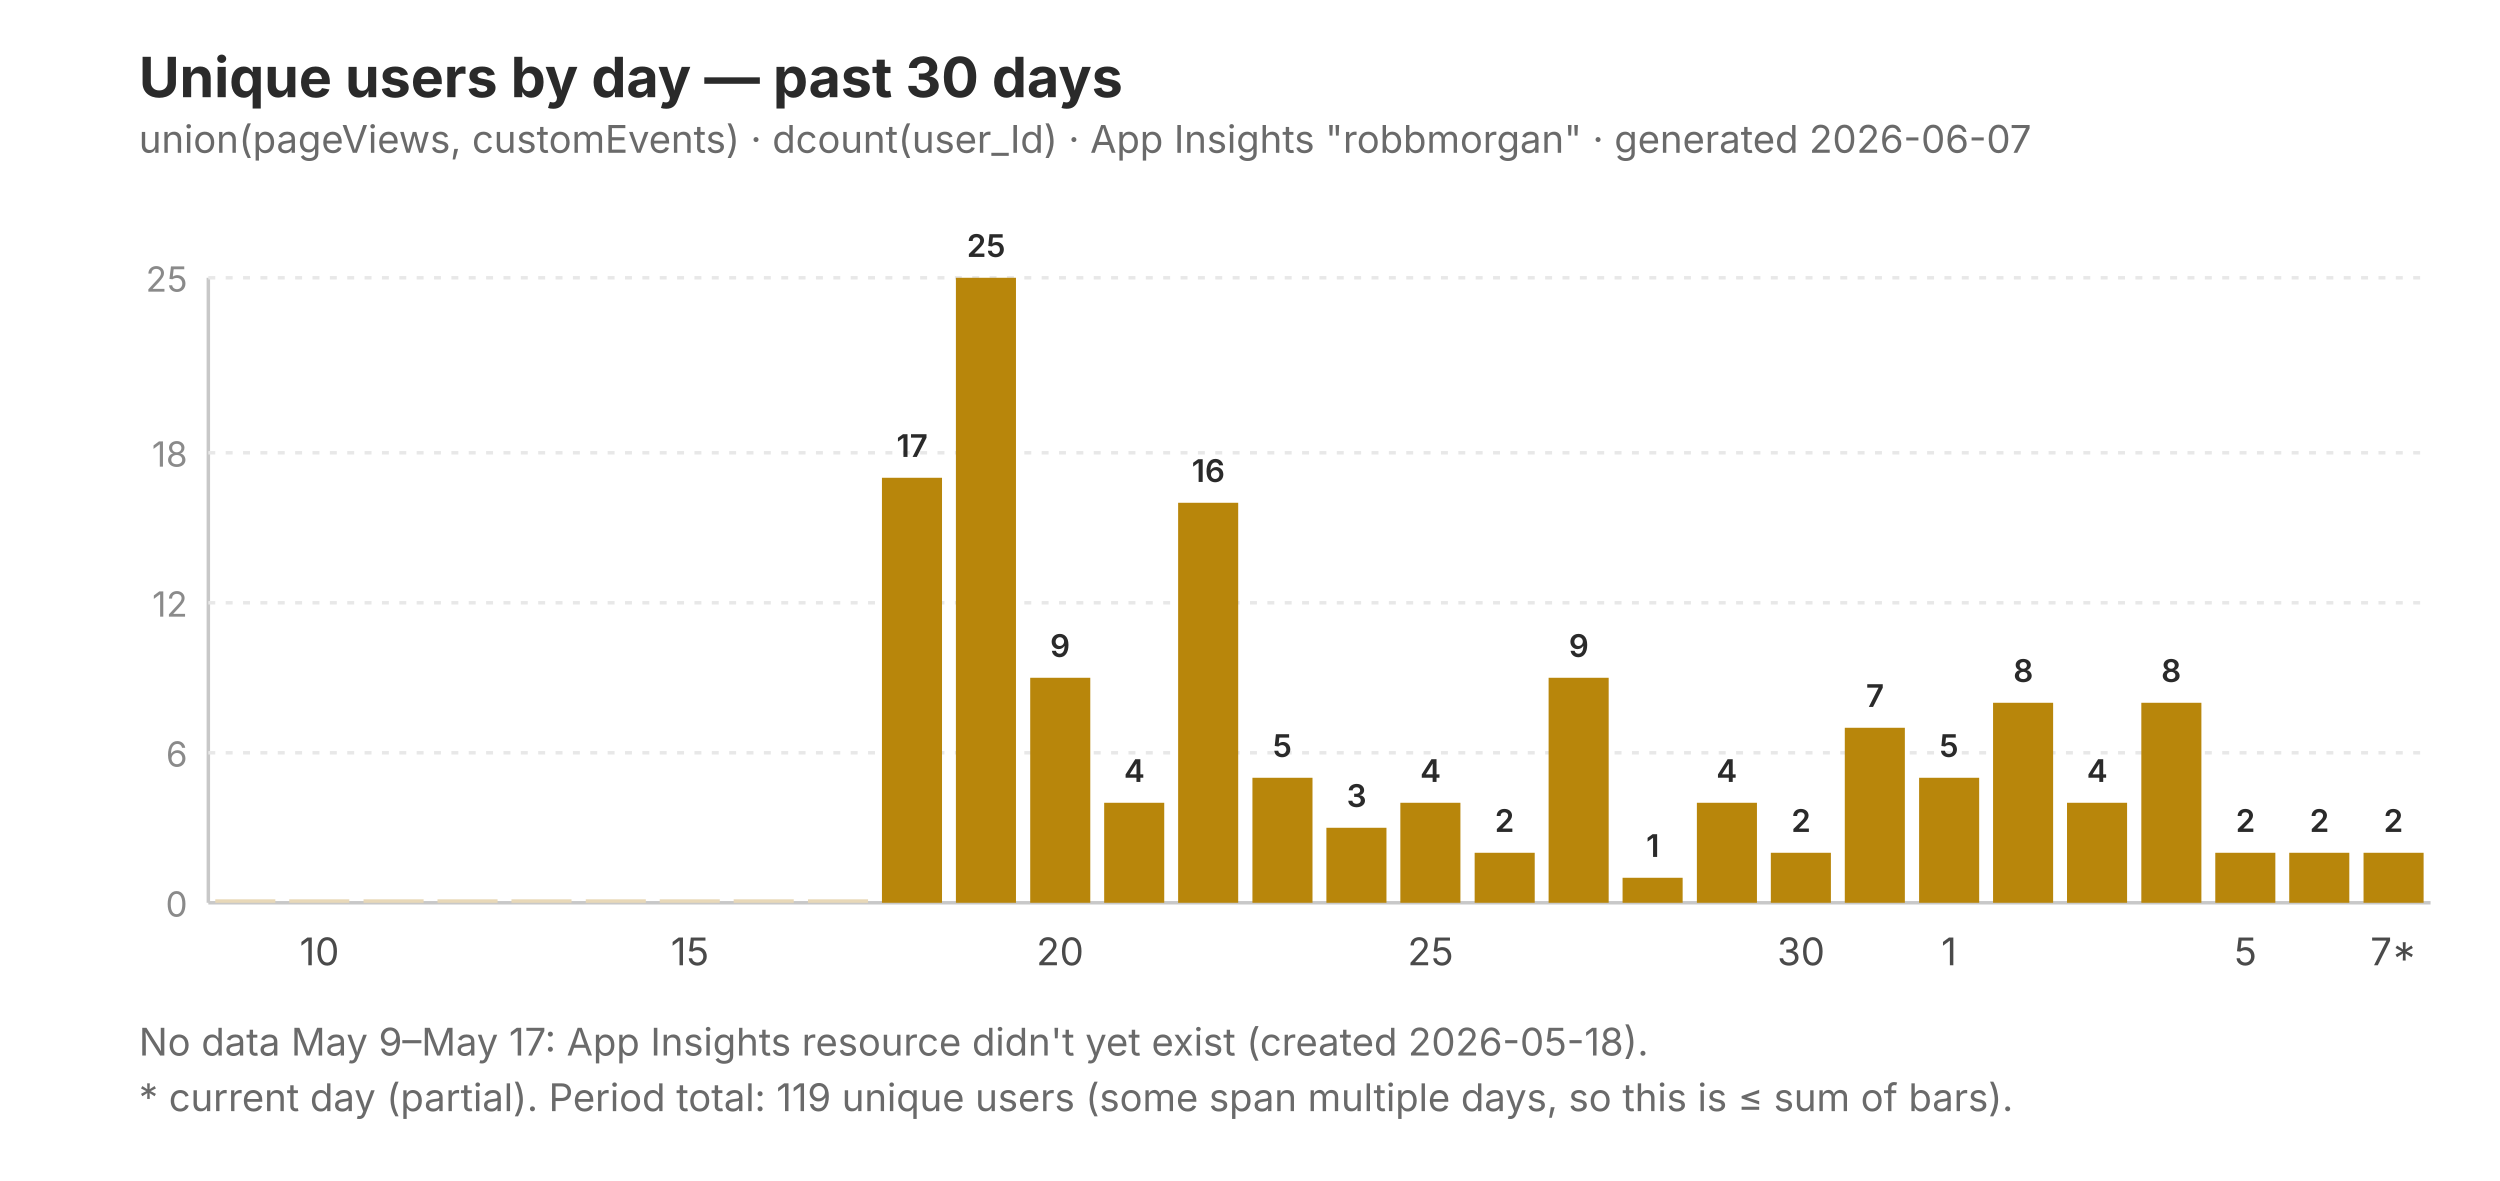
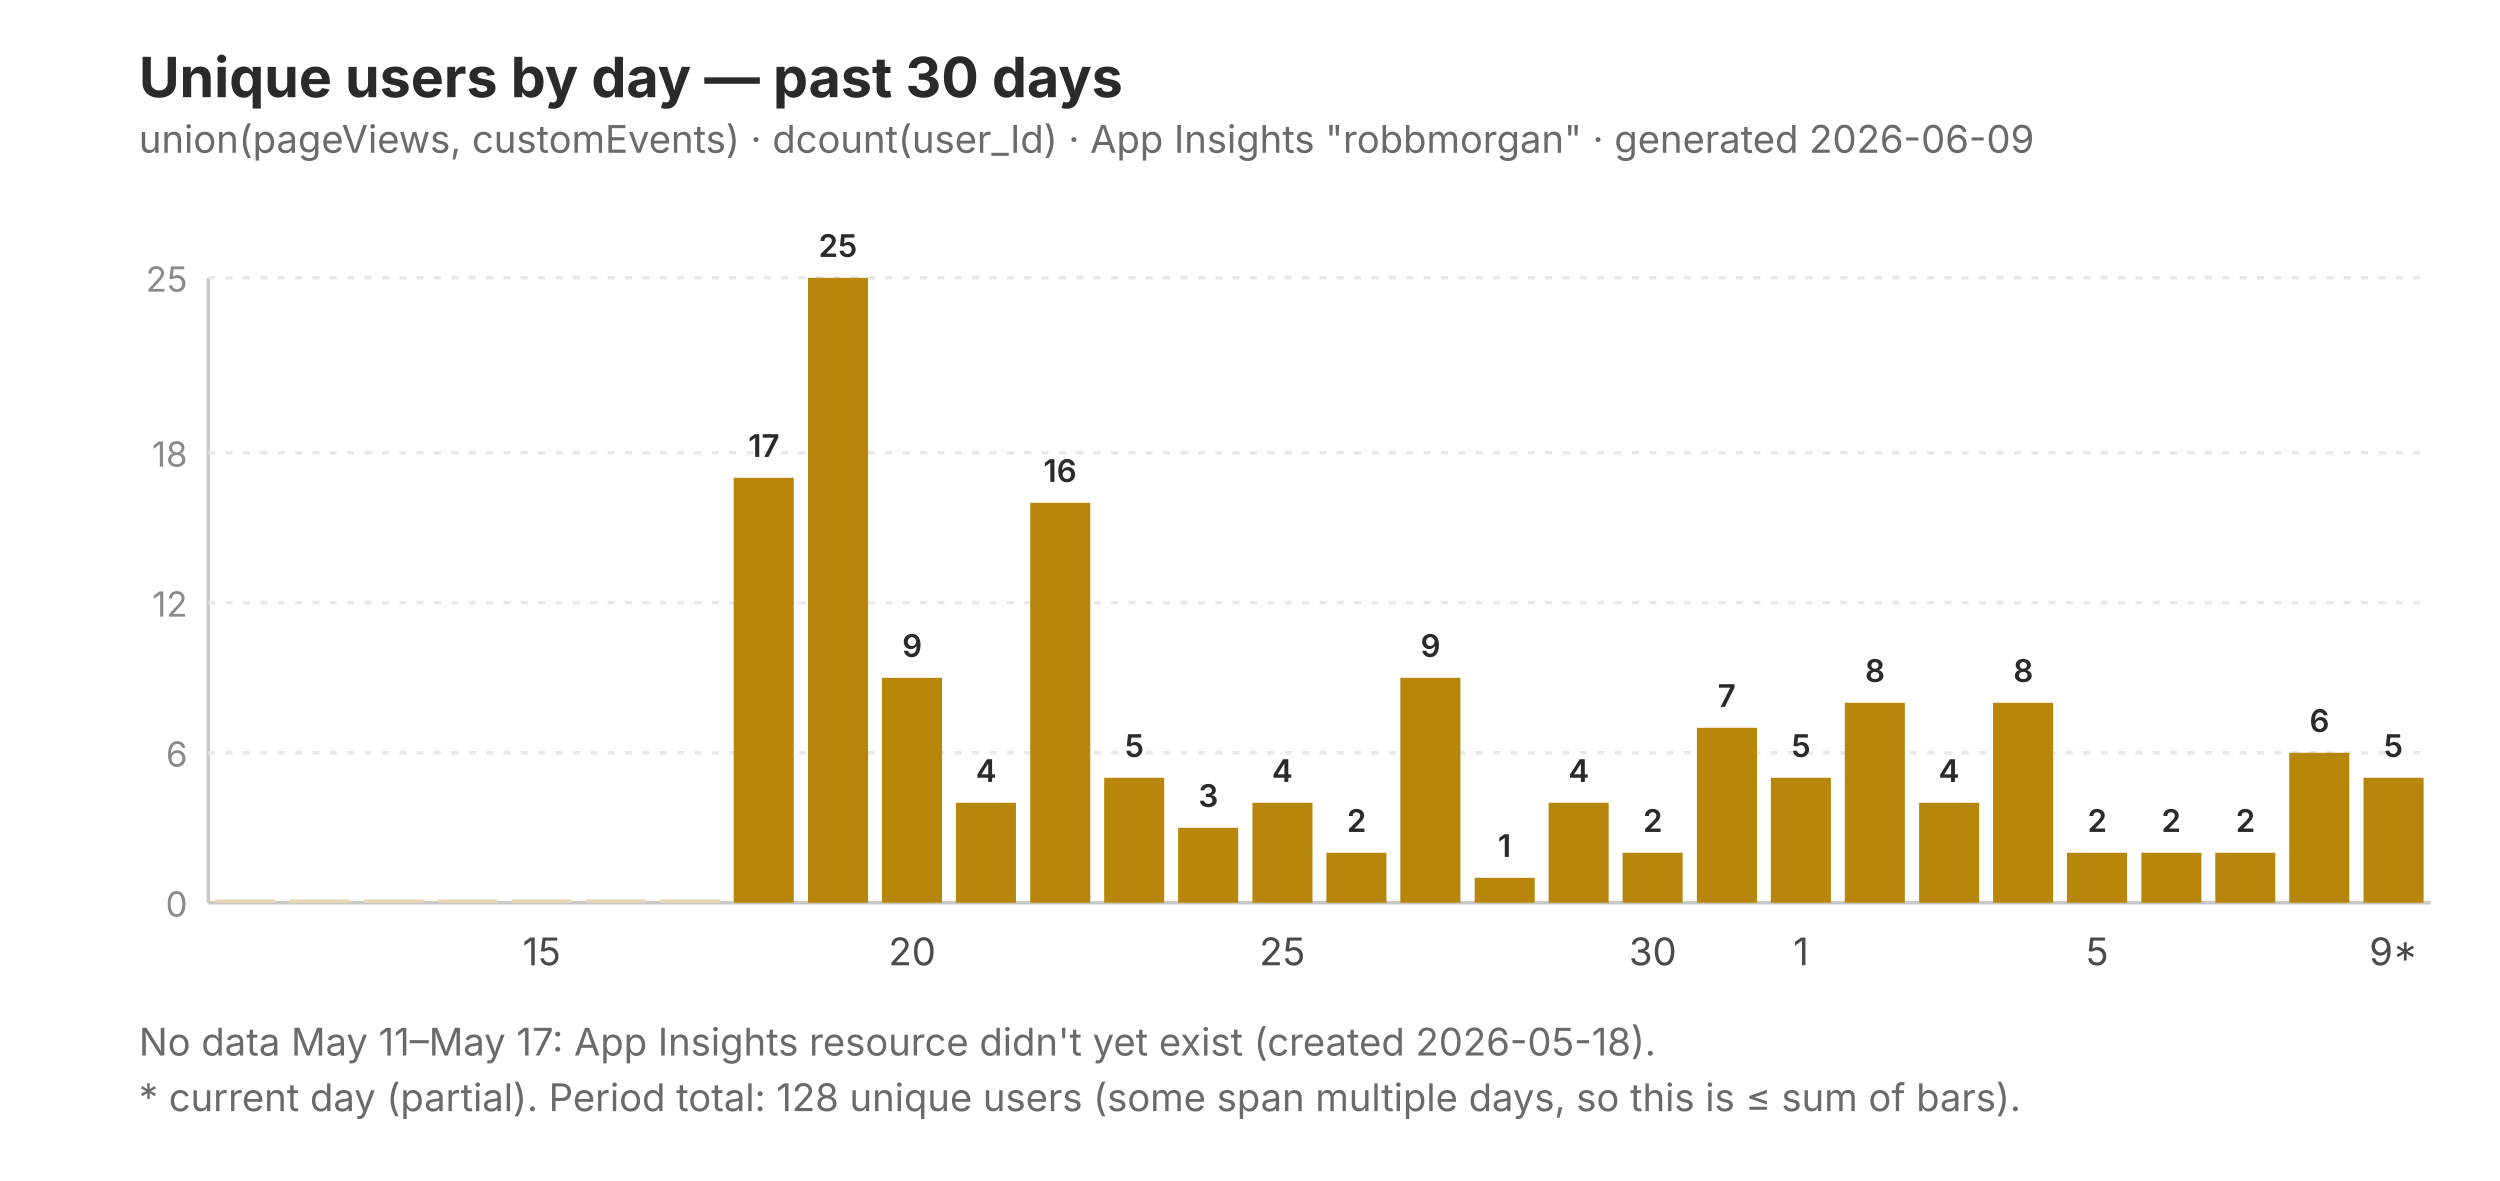
<svg xmlns="http://www.w3.org/2000/svg" viewBox="0 0 720 340" width="720" height="340" font-family="-apple-system, BlinkMacSystemFont, system-ui, sans-serif">
  <style>
    .title { font-size: 16px; font-weight: 700; fill: #2a2a2a; }
    .subtitle { font-size: 11px; fill: #6a6a6a; }
    .axis { stroke: #c8c8c8; stroke-width: 1; }
    .gridline { stroke: #e8e8e8; stroke-width: 1; stroke-dasharray: 2,3; }
    .bar { fill: #b8860b; }
    .bar-zero { fill: #e8d8b8; }
    .day-label { font-size: 11px; fill: #4a4a4a; text-anchor: middle; }
    .value-label { font-size: 11px; font-weight: 600; fill: #2a2a2a; text-anchor: middle; }
    .value-label-small { font-size: 9px; font-weight: 600; fill: #2a2a2a; text-anchor: middle; }
    .axis-label { font-size: 10px; fill: #8a8a8a; text-anchor: end; }
    .footer { font-size: 11px; fill: #6a6a6a; }
  </style>
  <text x="40" y="28" class="title">Unique users by day — past 30 days</text>
-   <text x="40" y="44" class="subtitle">union(pageViews, customEvents) · dcount(user_Id) · App Insights "robbmorgan" · generated 2026-06-07</text>
+   <text x="40" y="44" class="subtitle">union(pageViews, customEvents) · dcount(user_Id) · App Insights "robbmorgan" · generated 2026-06-09</text>
  <line x1="60" y1="260" x2="700" y2="260" class="axis" />
  <line x1="60" y1="80" x2="60" y2="260" class="axis" />
  <text x="54" y="264.0" class="axis-label">0</text>
  <line x1="60" y1="216.8" x2="700" y2="216.8" class="gridline" />
  <text x="54" y="220.8" class="axis-label">6</text>
  <line x1="60" y1="173.6" x2="700" y2="173.6" class="gridline" />
  <text x="54" y="177.6" class="axis-label">12</text>
  <line x1="60" y1="130.4" x2="700" y2="130.4" class="gridline" />
  <text x="54" y="134.4" class="axis-label">18</text>
  <line x1="60" y1="80.0" x2="700" y2="80.0" class="gridline" />
  <text x="54" y="84.0" class="axis-label">25</text>
  <rect x="62.0" y="259.0" width="17.3" height="1.0" class="bar-zero" />
  <rect x="83.3" y="259.0" width="17.3" height="1.0" class="bar-zero" />
-   <text x="92.0" y="278" class="day-label">10</text>
  <rect x="104.7" y="259.0" width="17.3" height="1.0" class="bar-zero" />
  <rect x="126.0" y="259.0" width="17.3" height="1.0" class="bar-zero" />
  <rect x="147.3" y="259.0" width="17.3" height="1.0" class="bar-zero" />
+   <text x="156.0" y="278" class="day-label">15</text>
  <rect x="168.7" y="259.0" width="17.3" height="1.0" class="bar-zero" />
  <rect x="190.0" y="259.0" width="17.3" height="1.0" class="bar-zero" />
-   <text x="198.7" y="278" class="day-label">15</text>
-   <rect x="211.3" y="259.0" width="17.3" height="1.0" class="bar-zero" />
-   <rect x="232.7" y="259.0" width="17.3" height="1.0" class="bar-zero" />
-   <rect x="254.0" y="137.6" width="17.3" height="122.4" class="bar" />
-   <text x="262.7" y="131.6" class="value-label-small">17</text>
-   <rect x="275.3" y="80.0" width="17.3" height="180.0" class="bar" />
-   <text x="284.0" y="74.0" class="value-label-small">25</text>
-   <rect x="296.7" y="195.2" width="17.3" height="64.8" class="bar" />
-   <text x="305.3" y="189.2" class="value-label-small">9</text>
-   <text x="305.3" y="278" class="day-label">20</text>
-   <rect x="318.0" y="231.2" width="17.3" height="28.8" class="bar" />
-   <text x="326.7" y="225.2" class="value-label-small">4</text>
-   <rect x="339.3" y="144.8" width="17.3" height="115.2" class="bar" />
-   <text x="348.0" y="138.8" class="value-label-small">16</text>
-   <rect x="360.7" y="224.0" width="17.3" height="36.0" class="bar" />
-   <text x="369.3" y="218.0" class="value-label-small">5</text>
-   <rect x="382.0" y="238.4" width="17.3" height="21.6" class="bar" />
-   <text x="390.7" y="232.4" class="value-label-small">3</text>
-   <rect x="403.3" y="231.2" width="17.3" height="28.8" class="bar" />
-   <text x="412.0" y="225.2" class="value-label-small">4</text>
-   <text x="412.0" y="278" class="day-label">25</text>
-   <rect x="424.7" y="245.6" width="17.3" height="14.4" class="bar" />
-   <text x="433.3" y="239.6" class="value-label-small">2</text>
-   <rect x="446.0" y="195.2" width="17.3" height="64.8" class="bar" />
-   <text x="454.7" y="189.2" class="value-label-small">9</text>
-   <rect x="467.3" y="252.8" width="17.3" height="7.2" class="bar" />
-   <text x="476.0" y="246.8" class="value-label-small">1</text>
-   <rect x="488.7" y="231.2" width="17.3" height="28.8" class="bar" />
-   <text x="497.3" y="225.2" class="value-label-small">4</text>
-   <rect x="510.0" y="245.6" width="17.3" height="14.4" class="bar" />
-   <text x="518.7" y="239.6" class="value-label-small">2</text>
-   <text x="518.7" y="278" class="day-label">30</text>
-   <rect x="531.3" y="209.6" width="17.3" height="50.4" class="bar" />
-   <text x="540.0" y="203.6" class="value-label-small">7</text>
-   <rect x="552.7" y="224.0" width="17.3" height="36.0" class="bar" />
-   <text x="561.3" y="218.0" class="value-label-small">5</text>
-   <text x="561.3" y="278" class="day-label">1</text>
+   <rect x="211.3" y="137.6" width="17.3" height="122.4" class="bar" />
+   <text x="220.0" y="131.6" class="value-label-small">17</text>
+   <rect x="232.7" y="80.0" width="17.3" height="180.0" class="bar" />
+   <text x="241.3" y="74.0" class="value-label-small">25</text>
+   <rect x="254.0" y="195.2" width="17.3" height="64.8" class="bar" />
+   <text x="262.7" y="189.2" class="value-label-small">9</text>
+   <text x="262.7" y="278" class="day-label">20</text>
+   <rect x="275.3" y="231.2" width="17.3" height="28.8" class="bar" />
+   <text x="284.0" y="225.2" class="value-label-small">4</text>
+   <rect x="296.7" y="144.8" width="17.3" height="115.2" class="bar" />
+   <text x="305.3" y="138.8" class="value-label-small">16</text>
+   <rect x="318.0" y="224.0" width="17.3" height="36.0" class="bar" />
+   <text x="326.7" y="218.0" class="value-label-small">5</text>
+   <rect x="339.3" y="238.4" width="17.3" height="21.6" class="bar" />
+   <text x="348.0" y="232.4" class="value-label-small">3</text>
+   <rect x="360.7" y="231.2" width="17.3" height="28.8" class="bar" />
+   <text x="369.3" y="225.2" class="value-label-small">4</text>
+   <text x="369.3" y="278" class="day-label">25</text>
+   <rect x="382.0" y="245.6" width="17.3" height="14.4" class="bar" />
+   <text x="390.7" y="239.6" class="value-label-small">2</text>
+   <rect x="403.3" y="195.2" width="17.3" height="64.8" class="bar" />
+   <text x="412.0" y="189.2" class="value-label-small">9</text>
+   <rect x="424.7" y="252.8" width="17.3" height="7.2" class="bar" />
+   <text x="433.3" y="246.8" class="value-label-small">1</text>
+   <rect x="446.0" y="231.2" width="17.3" height="28.8" class="bar" />
+   <text x="454.7" y="225.2" class="value-label-small">4</text>
+   <rect x="467.3" y="245.6" width="17.3" height="14.4" class="bar" />
+   <text x="476.0" y="239.6" class="value-label-small">2</text>
+   <text x="476.0" y="278" class="day-label">30</text>
+   <rect x="488.7" y="209.6" width="17.3" height="50.4" class="bar" />
+   <text x="497.3" y="203.6" class="value-label-small">7</text>
+   <rect x="510.0" y="224.0" width="17.3" height="36.0" class="bar" />
+   <text x="518.7" y="218.0" class="value-label-small">5</text>
+   <text x="518.7" y="278" class="day-label">1</text>
+   <rect x="531.3" y="202.4" width="17.3" height="57.6" class="bar" />
+   <text x="540.0" y="196.4" class="value-label-small">8</text>
+   <rect x="552.7" y="231.2" width="17.3" height="28.8" class="bar" />
+   <text x="561.3" y="225.2" class="value-label-small">4</text>
  <rect x="574.0" y="202.4" width="17.3" height="57.6" class="bar" />
  <text x="582.7" y="196.4" class="value-label-small">8</text>
-   <rect x="595.3" y="231.2" width="17.3" height="28.8" class="bar" />
-   <text x="604.0" y="225.2" class="value-label-small">4</text>
-   <rect x="616.7" y="202.4" width="17.3" height="57.6" class="bar" />
-   <text x="625.3" y="196.4" class="value-label-small">8</text>
+   <rect x="595.3" y="245.6" width="17.3" height="14.4" class="bar" />
+   <text x="604.0" y="239.6" class="value-label-small">2</text>
+   <text x="604.0" y="278" class="day-label">5</text>
+   <rect x="616.7" y="245.6" width="17.3" height="14.4" class="bar" />
+   <text x="625.3" y="239.6" class="value-label-small">2</text>
  <rect x="638.0" y="245.6" width="17.3" height="14.4" class="bar" />
  <text x="646.7" y="239.6" class="value-label-small">2</text>
-   <text x="646.7" y="278" class="day-label">5</text>
-   <rect x="659.3" y="245.6" width="17.3" height="14.4" class="bar" />
-   <text x="668.0" y="239.6" class="value-label-small">2</text>
-   <rect x="680.7" y="245.6" width="17.3" height="14.4" class="bar" />
-   <text x="689.3" y="239.6" class="value-label-small">2</text>
-   <text x="689.3" y="278" class="day-label">7*</text>
-   <text x="40" y="304" class="footer">No data May 9–May 17: App Insights resource didn't yet exist (created 2026-05-18).</text>
-   <text x="40" y="320" class="footer">* current day (partial). Period total: 119 unique users (some span multiple days, so this is ≤ sum of bars).</text>
+   <rect x="659.3" y="216.8" width="17.3" height="43.2" class="bar" />
+   <text x="668.0" y="210.8" class="value-label-small">6</text>
+   <rect x="680.7" y="224.0" width="17.3" height="36.0" class="bar" />
+   <text x="689.3" y="218.0" class="value-label-small">5</text>
+   <text x="689.3" y="278" class="day-label">9*</text>
+   <text x="40" y="304" class="footer">No data May 11–May 17: App Insights resource didn't yet exist (created 2026-05-18).</text>
+   <text x="40" y="320" class="footer">* current day (partial). Period total: 128 unique users (some span multiple days, so this is ≤ sum of bars).</text>
</svg>
